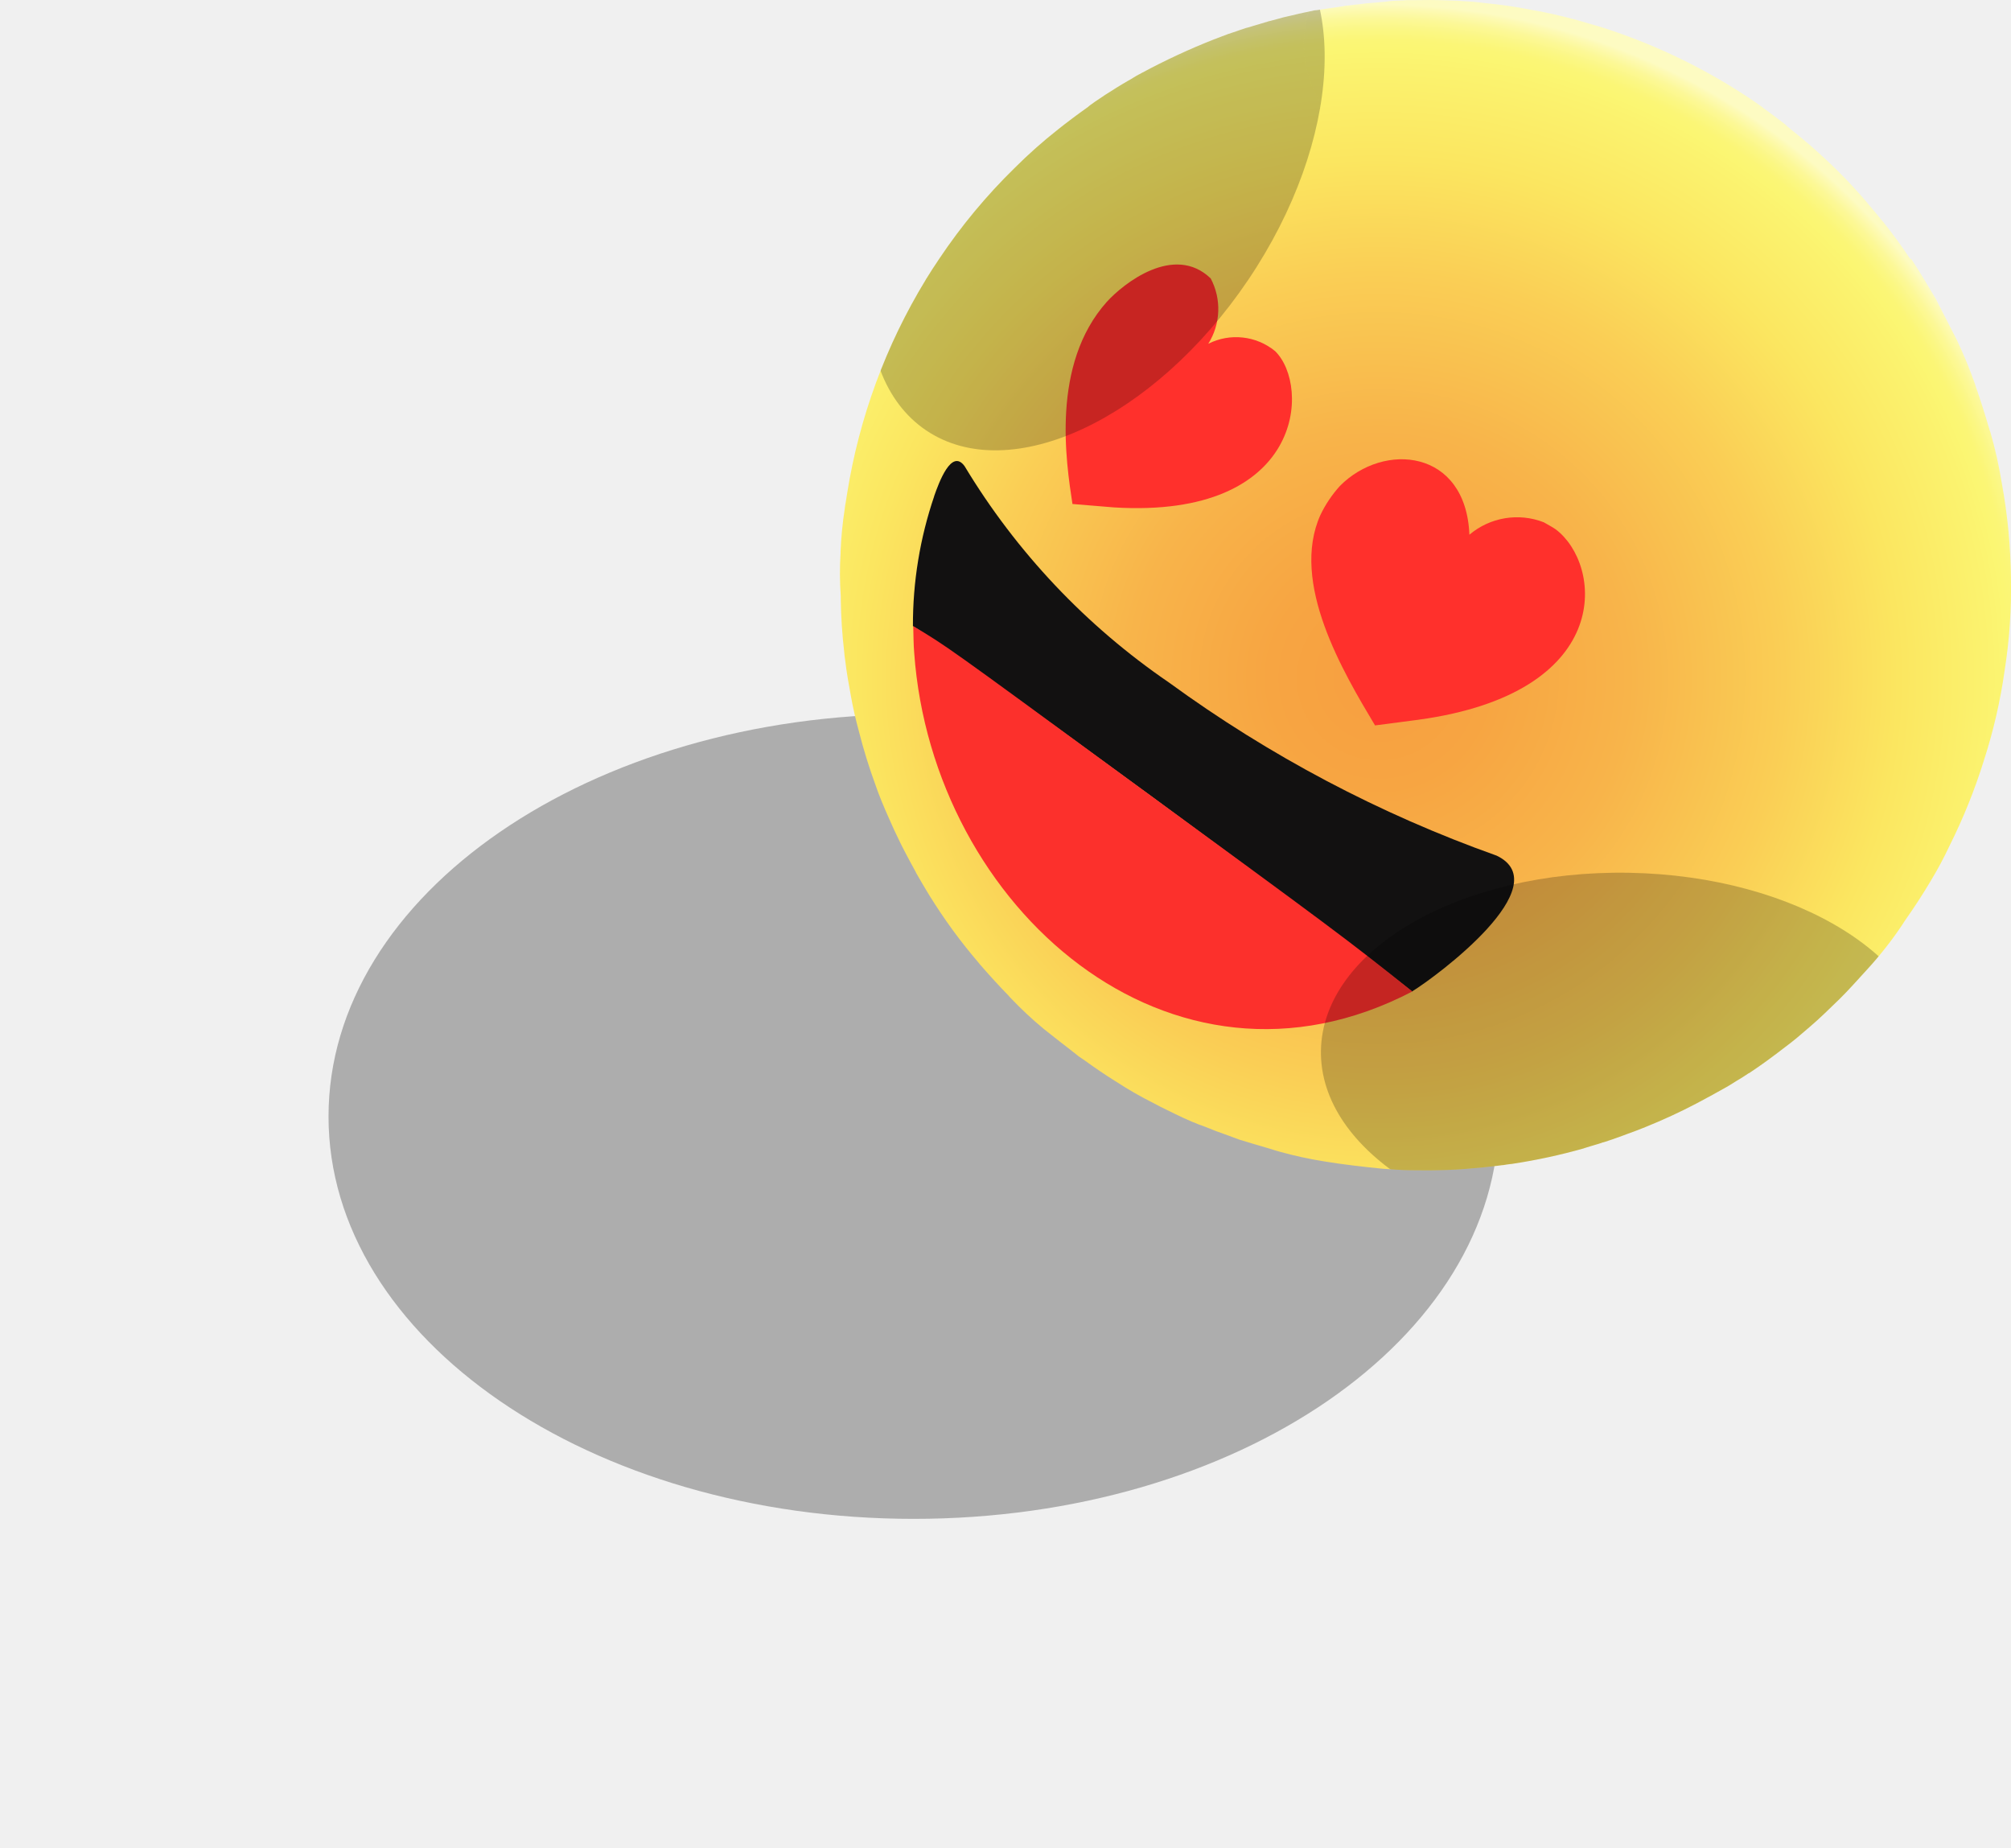
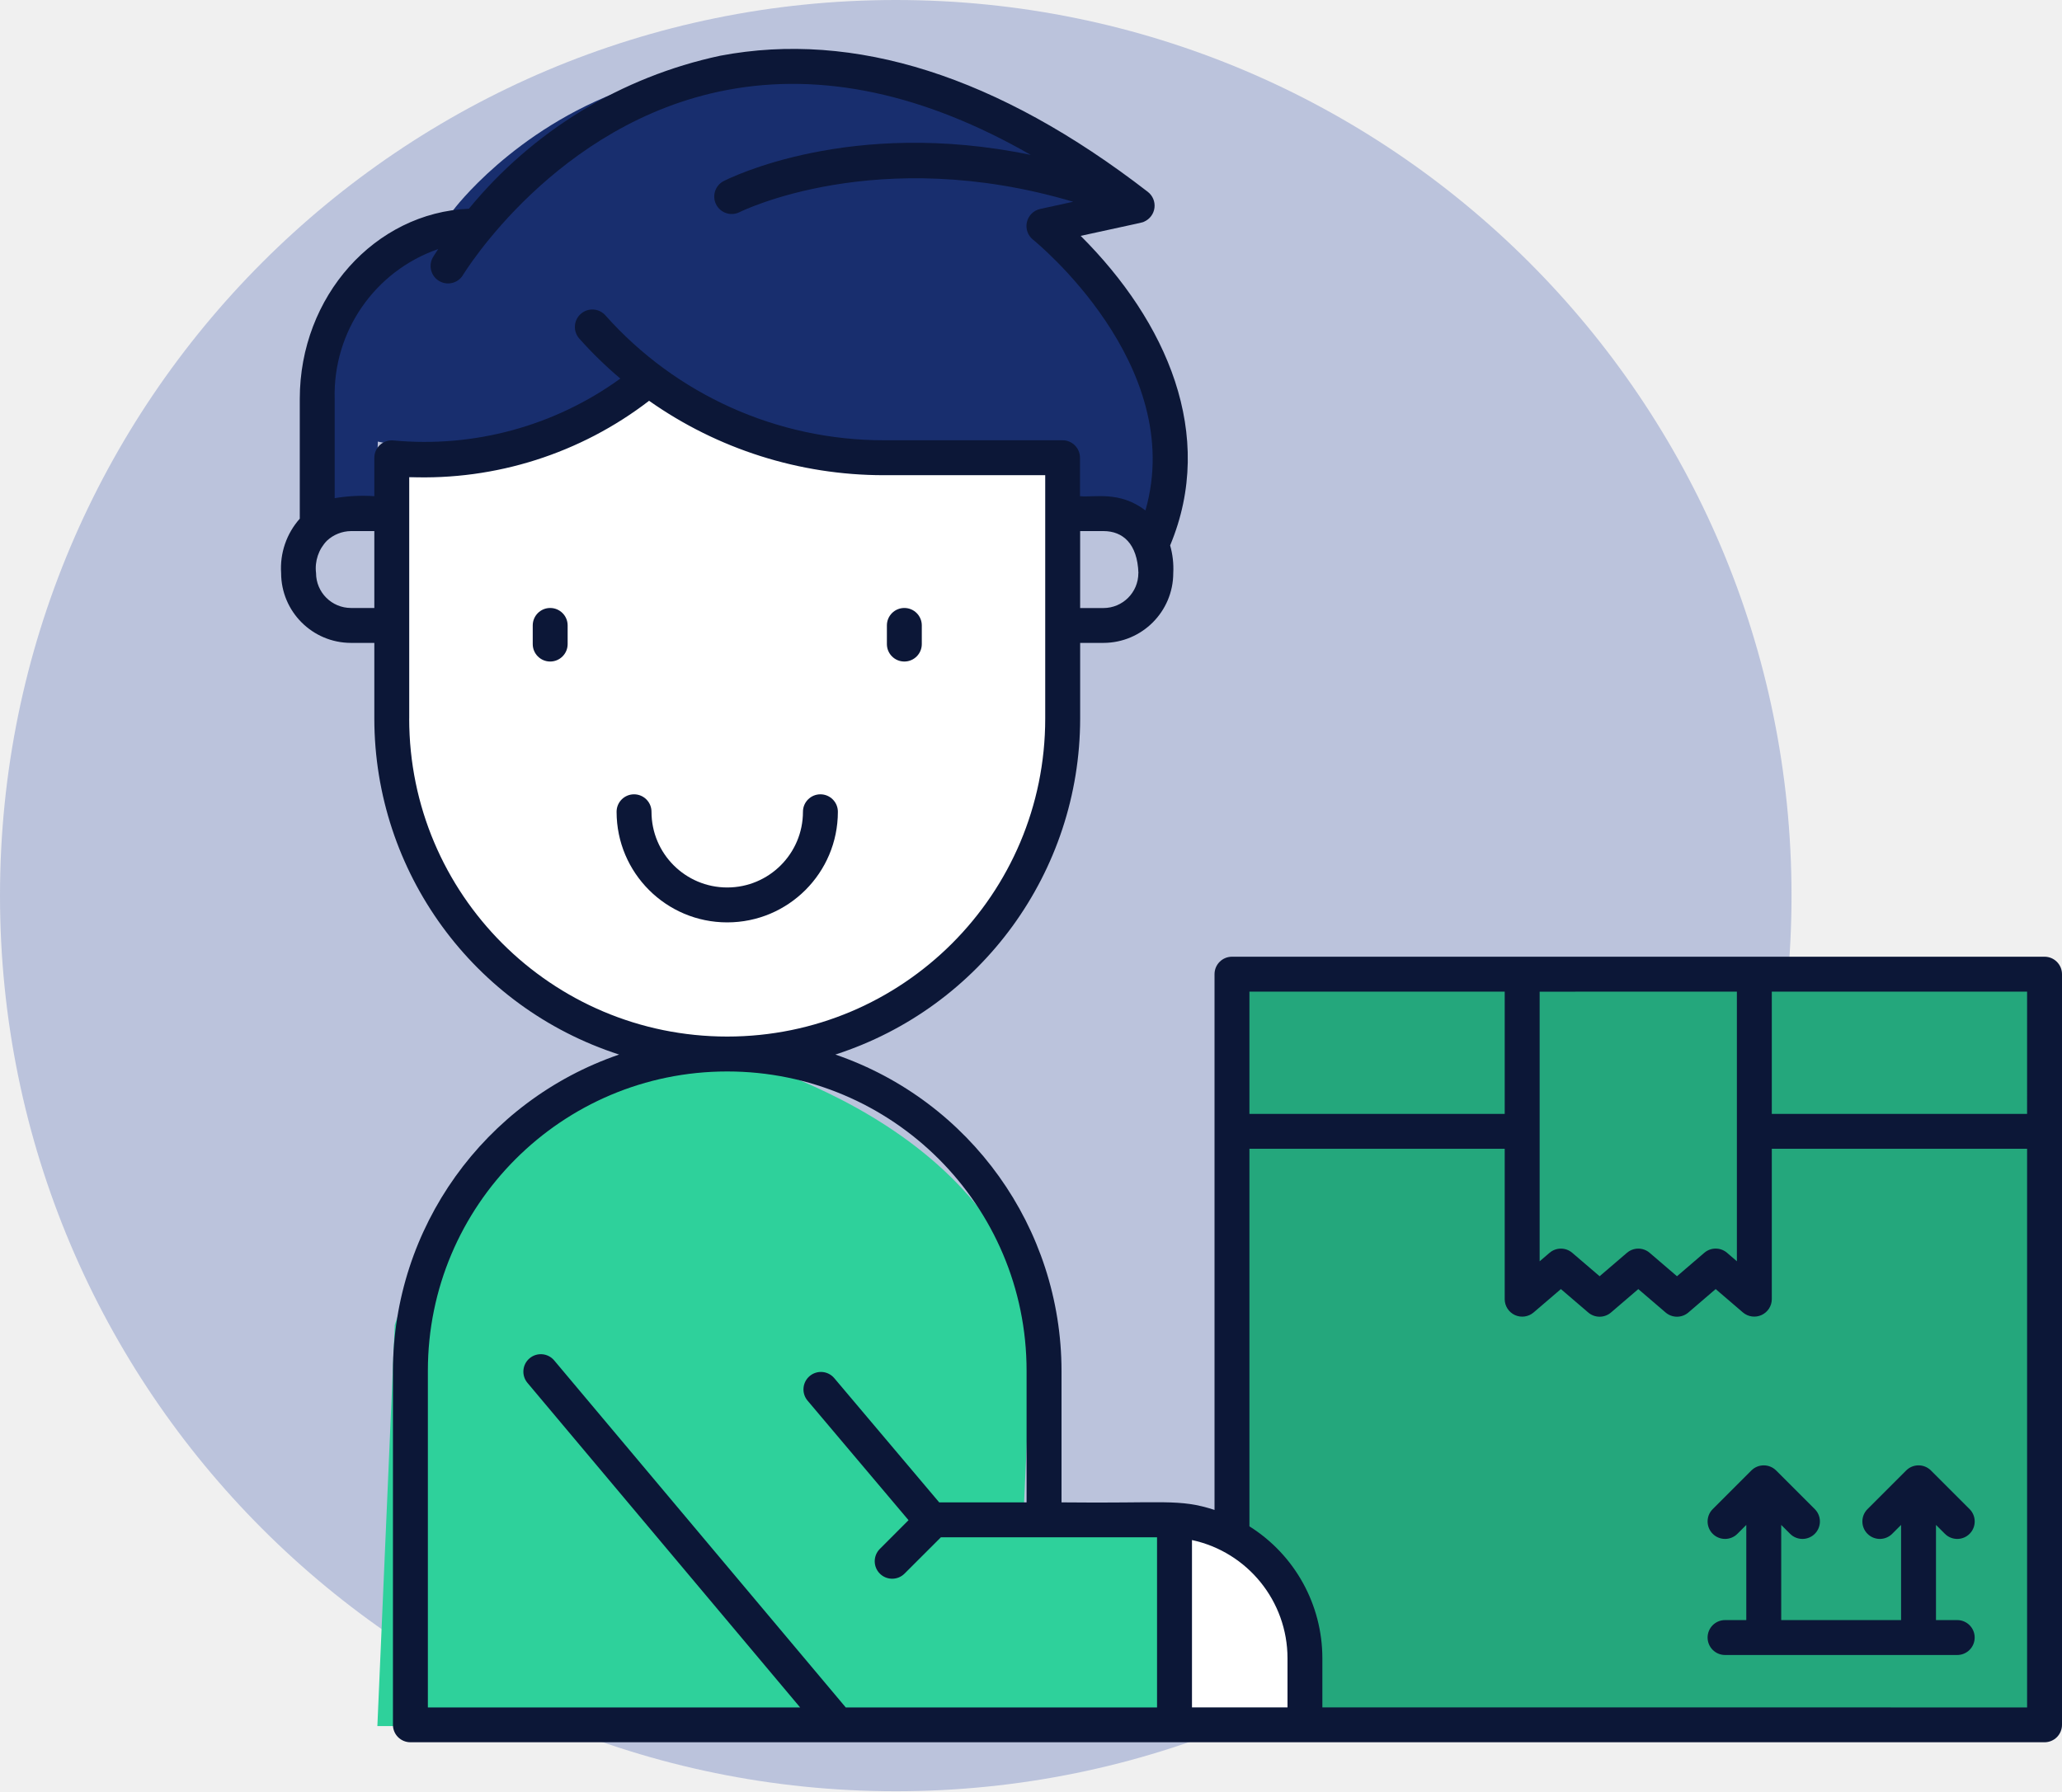
- <svg xmlns="http://www.w3.org/2000/svg" xmlns:xlink="http://www.w3.org/1999/xlink" width="82.478" height="75.758" viewBox="0 0 82.478 75.758">
+ <svg xmlns="http://www.w3.org/2000/svg" width="121.575" height="105.626" viewBox="0 0 121.575 105.626">
  <defs>
-     <radialGradient id="radial-gradient" cx="0.471" cy="0.58" r="0.575" gradientTransform="matrix(-0.999, -0.004, -0.004, 1, 0.933, 0.001)" gradientUnits="objectBoundingBox">
-       <stop offset="0" stop-color="#f79f40" />
-       <stop offset="0.163" stop-color="#f7a542" />
-       <stop offset="0.371" stop-color="#f8b44a" />
-       <stop offset="0.601" stop-color="#face55" />
-       <stop offset="0.771" stop-color="#fbe660" />
-       <stop offset="0.91" stop-color="#fbf36f" />
-       <stop offset="0.932" stop-color="#fbf672" />
-       <stop offset="0.947" stop-color="#fbf676" />
-       <stop offset="0.962" stop-color="#fbf783" />
-       <stop offset="0.978" stop-color="#fcf897" />
-       <stop offset="0.994" stop-color="#fdfab4" />
-       <stop offset="1" stop-color="#fdfbc2" />
-     </radialGradient>
    <clipPath id="clip-path">
-       <path id="Trazado_116496" data-name="Trazado 116496" d="M52.65,29.84v-.06c0-.11-.03-.77-.15-1.75-.01-.09-.02-.17-.03-.26-.02-.12-.04-.25-.06-.38a23.894,23.894,0,0,0-3.15-8.77c0-.01-.01-.01-.01-.02-.17-.29-.35-.57-.54-.85h0a23.353,23.353,0,0,0-3.06-3.74,20.449,20.449,0,0,0-1.77-1.6c-.39-.32-.78-.62-1.19-.91a.265.265,0,0,1-.06-.05l-.05-.04-.21-.15c-.26-.18-.55-.37-.86-.57h0c-.01-.01-.02-.01-.03-.02-.15-.09-.3-.19-.47-.28-.07-.04-.15-.09-.22-.13s-.12-.07-.19-.11a1.092,1.092,0,0,0-.15-.08,25.413,25.413,0,0,0-2.93-1.4c-.26-.11-.47-.18-.58-.23l-.18-.07-.18-.07c-.01,0-.02-.01-.03-.01l-.04-.01-.3-.1-.04-.01c-.01,0-.03-.01-.04-.01l-.2-.07a2.759,2.759,0,0,0-.27-.08l-.23-.07c-.04-.01-.09-.03-.13-.04-.01,0-.03-.01-.04-.01s-.03-.01-.05-.01a.636.636,0,0,1-.07-.02l-.26-.07-.22-.06c-.07-.02-.14-.03-.21-.05h-.01l-.13-.03-.25-.06-.18-.04a2.049,2.049,0,0,0-.24-.05c-.01,0-.03-.01-.04-.01-.06-.01-.12-.03-.18-.04l-.11-.02-.13-.03h-.02l-.04-.01c-.02,0-.05-.01-.07-.01a1.766,1.766,0,0,1-.2-.04.6.6,0,0,0-.12-.02h0a2.068,2.068,0,0,1-.22-.04l-.19-.03c-.03-.01-.07-.01-.11-.02a.985.985,0,0,0-.17-.02,1,1,0,0,0-.16-.02l-.27-.03-.25-.03c-.03,0-.05-.01-.08-.01h-.02a1.641,1.641,0,0,0-.23-.02l-.34-.03c-.08-.01-.16-.01-.23-.02-.09-.01-.17-.01-.26-.02s-.18-.01-.27-.02A.97.97,0,0,1,29.76,7h-.37c-.48-.01-.96-.01-1.45,0-.11,0-.21,0-.31.01s-.22.01-.32.02c-.07,0-.13.01-.19.01-.16.01-.31.02-.46.04-.05,0-.11.01-.16.01-.22.02-.43.04-.64.07-.1.01-.2.02-.3.04h-.01c-.02,0-.04.01-.06.01q-.24.03-.45.06c-.11.02-.23.04-.34.05-.26.04-.47.08-.61.11-.7.14-1.38.3-2.06.5-.41.11-.77.22-1.21.38a24.021,24.021,0,0,0-5.31,2.61h0c-.17.11-.33.22-.49.33a.265.265,0,0,0-.06.05c-.28.2-.56.4-.84.61a.423.423,0,0,1-.07.05l-.02.02-.02.02c-.01.01-.02.02-.03.02s-.02.01-.03.02c-.08.06-.15.12-.23.18-.15.12-.3.24-.44.36-.08.07-.16.13-.24.2-.16.14-.32.27-.46.4l-.02.02-.02.02c-.03.03-.07.06-.1.09-.75.69-1.21,1.19-1.24,1.22-.23.25-.46.51-.69.77-.16.19-.33.38-.5.59-.01.01-.02.03-.04.04l-.03.03c-.34.42-.69.89-1.08,1.46l-.01.01-.01.01c-.01.01-.01.02-.02.02-.18.26-.36.55-.54.86-.16.26-.32.52-.46.75l-.46.88c-.15.29-.29.56-.42.82a16.758,16.758,0,0,0-.76,1.82h0v.01c-.22.6-.42,1.23-.6,1.84l-.01.02a.037.037,0,0,1-.01.03,17.968,17.968,0,0,0-.5,2.13,23.506,23.506,0,0,0-.17,7.66,22.794,22.794,0,0,0,.82,3.68,23.944,23.944,0,0,0,1.38,3.51,15.311,15.311,0,0,0,.75,1.42c.32.56.68,1.11,1.06,1.66.04.07.09.13.13.2a16,16,0,0,0,1.39,1.8c.34.37.78.88,1.14,1.24s.83.82,1.22,1.15h0c.42.37.6.53.99.83q.72.585,1.47,1.08h.01c.16.11.32.22.49.32.19.12.38.24.55.34.09.05.22.13.36.21a.573.573,0,0,1,.07.04c.15.09.33.18.52.29.04.02.09.05.13.07a22.789,22.789,0,0,0,2.12,1c.18.07.42.17.7.28l.24.09.42.15.3.1.11.03c.01,0,.01,0,.02.01l.16.05a2.759,2.759,0,0,0,.27.08l.26.08c.01,0,.02,0,.02.01a22.1,22.1,0,0,0,2.96.66l.09.01c.08.01.17.03.27.04h.03l.23.03.53.06c.24.03.56.05.79.07s.49.03.74.04h.02c.13.01.25.01.37.01.33.01.77,0,1.1.01s.79-.03,1.13-.05c.72-.06,1.68-.17,2.39-.28a18.747,18.747,0,0,0,1.84-.38c.14-.04.28-.08.43-.12.43-.12.87-.25,1.24-.36l.43-.16c.35-.12.69-.25,1.03-.38l.17-.06c.4-.15.89-.38,1.32-.59.19-.09.37-.18.55-.28a15.71,15.71,0,0,0,1.56-.88c.02-.01.03-.02.05-.03.41-.26.82-.52,1.22-.81.09-.06.18-.12.26-.17l.44-.34c.12-.09.23-.18.35-.27l.66-.52a14.289,14.289,0,0,0,1.37-1.26l.03-.03.07-.07c.35-.35.74-.77,1.2-1.29a.138.138,0,0,0,.03-.04h0a20.958,20.958,0,0,0,2.02-2.71c.01-.01.01-.02.02-.03.19-.3.38-.61.57-.95v-.01h0c.08-.14.16-.29.24-.44.11-.2.22-.41.31-.59l.09-.18c.16-.32.31-.65.47-.99.21-.47.41-.94.56-1.36h0c.26-.7.5-1.44.71-2.23.13-.48.25-.96.33-1.41.1-.48.18-.98.25-1.5.02-.12.03-.23.05-.34.08-.69.14-1.41.16-2.14v-.13C52.68,31.04,52.68,30.45,52.65,29.84Z" transform="translate(-4.654 -6.992)" />
+       <rect id="Rectángulo_462499" data-name="Rectángulo 462499" width="101.49" height="98.065" fill="none" />
    </clipPath>
-     <linearGradient id="linear-gradient" x1="-0.166" y1="-323.933" x2="-1.166" y2="-323.933" gradientUnits="objectBoundingBox">
-       <stop offset="0" stop-color="#19b79c" />
-       <stop offset="0.405" stop-color="#1dbb9e" />
-       <stop offset="0.825" stop-color="#2ac8a3" />
-       <stop offset="0.997" stop-color="#31cfa6" />
-     </linearGradient>
-     <linearGradient id="linear-gradient-2" x1="-2.106" y1="-363.238" x2="-3.08" y2="-363.238" xlink:href="#linear-gradient" />
    <clipPath id="clip-path-2">
-       <path id="Trazado_116504" data-name="Trazado 116504" d="M4.652,29.65v-.06a15.757,15.757,0,0,1,.17-1.74,2.335,2.335,0,0,1,.04-.26c.02-.12.04-.25.06-.38a24.088,24.088,0,0,1,3.22-8.75c0-.01.01-.01.01-.02.18-.29.36-.57.55-.85h0a23.39,23.39,0,0,1,3.09-3.72,20.134,20.134,0,0,1,1.78-1.58q.585-.465,1.2-.9a.265.265,0,0,0,.06-.05l.05-.04.21-.15c.26-.18.55-.37.86-.56h0c.01-.01.02-.01.03-.02.15-.09.31-.19.47-.28a2.53,2.53,0,0,0,.22-.13c.06-.04.12-.07.19-.11.05-.03.1-.05.15-.08a27.308,27.308,0,0,1,2.95-1.37c.26-.1.47-.18.58-.22l.18-.06.18-.06c.01,0,.02-.01.03-.01l.05-.02.3-.1.04-.01c.01,0,.03-.01.04-.01l.2-.06c.08-.02.19-.06.27-.08l.23-.07a.647.647,0,0,0,.13-.04c.01,0,.03-.01.04-.01s.03-.01.05-.01a.637.637,0,0,0,.07-.02l.26-.07.22-.06c.07-.02.14-.03.21-.05h.01l.13-.03c.08-.02.18-.04.25-.06l.18-.04c.08-.02.16-.03.24-.05.01,0,.03-.01.04-.01a1.163,1.163,0,0,0,.18-.04l.11-.01.13-.02h.02l.04-.01c.02,0,.05-.01.07-.01l.2-.03c.04-.01.09-.01.13-.02h0l.22-.03.19-.03a.516.516,0,0,0,.11-.02.985.985,0,0,1,.17-.02c.06-.01.11-.01.16-.02l.27-.03.25-.03c.03,0,.05-.01.08-.01h.02c.07-.01.15-.01.23-.02l.34-.03c.08-.01.16-.01.23-.02a1.569,1.569,0,0,1,.24-.03,2.437,2.437,0,0,1,.27-.01.86.86,0,0,1,.16-.01l.15-.01h.24c.49-.01.97-.01,1.45.01.11,0,.21.01.31.01s.22.01.32.02c.07,0,.13.01.19.01.16.01.31.02.46.04.05.01.11.01.16.02.22.02.43.05.64.07.1.01.2.03.3.04h.01c.02,0,.04.01.06.01.16.02.31.05.45.07l.34.06c.26.05.47.09.6.11.69.14,1.38.31,2.06.52.41.11.76.23,1.21.39a24.178,24.178,0,0,1,5.28,2.65h0c.16.11.33.22.49.34a.265.265,0,0,1,.06.05c.28.2.56.41.83.62a.424.424,0,0,0,.07.05l.02.02.02.02.03.03c.01.01.02.01.02.02.08.06.15.12.22.18.15.12.3.24.44.36.08.07.16.14.24.2.16.14.31.28.46.41l.02.02.02.02c.03.03.07.06.1.09.75.69,1.2,1.2,1.23,1.23.23.25.46.51.68.78.16.19.32.38.49.59.01.01.02.03.04.04l.02.03c.33.42.69.89,1.07,1.47l.04.01.01.01c.01.01.01.02.02.02.17.26.36.56.54.86.16.26.31.53.45.75l.45.88c.15.29.29.56.42.82a18.431,18.431,0,0,1,.75,1.83h0v.01c.21.6.41,1.23.59,1.85l.01.02a.037.037,0,0,0,.01.03,17.59,17.59,0,0,1,.48,2.14,22.71,22.71,0,0,1,.37,3.87,21.465,21.465,0,0,1-.26,3.8,21.96,21.96,0,0,1-.85,3.68,23.286,23.286,0,0,1-1.41,3.5,15.244,15.244,0,0,1-.76,1.42c-.33.56-.69,1.11-1.07,1.65-.04.07-.09.13-.13.2a15.2,15.2,0,0,1-1.41,1.79c-.34.37-.79.88-1.15,1.23s-.84.82-1.22,1.14h0c-.43.37-.6.52-1,.82-.49.38-.98.74-1.48,1.07H41.9c-.16.11-.32.21-.49.31-.19.12-.38.24-.55.33-.09.05-.22.12-.36.2a.574.574,0,0,0-.07.04c-.15.08-.33.18-.52.28-.04.02-.09.05-.13.07a23.108,23.108,0,0,1-2.12.98c-.18.07-.42.17-.71.27l-.24.09-.42.15-.3.1-.11.03c-.01,0-.01,0-.02.01l-.16.05c-.08.02-.19.06-.27.08l-.26.08c-.01,0-.02,0-.02.01a23.962,23.962,0,0,1-2.96.64l-.09.01c-.08.01-.17.02-.27.04H31.8l-.23.03-.53.06c-.24.02-.56.05-.79.07s-.49.03-.74.04h-.02c-.13,0-.25.01-.37.01-.33.01-.77,0-1.1,0s-.79-.04-1.13-.06c-.72-.07-1.68-.18-2.39-.3a16.281,16.281,0,0,1-1.84-.4c-.14-.04-.28-.08-.43-.13-.43-.12-.87-.26-1.24-.37l-.43-.16c-.35-.12-.69-.25-1.03-.39l-.17-.06c-.4-.15-.88-.38-1.32-.6-.19-.09-.37-.18-.55-.28a15.612,15.612,0,0,1-1.55-.89.219.219,0,0,0-.05-.03c-.41-.26-.81-.53-1.21-.82-.09-.06-.17-.12-.25-.17L14,49.97c-.12-.09-.23-.18-.35-.27l-.66-.52a15.233,15.233,0,0,1-1.36-1.27l-.03-.03-.06-.07c-.34-.35-.74-.78-1.19-1.3a.138.138,0,0,1-.03-.04h0a21.889,21.889,0,0,1-2-2.73c-.01-.01-.01-.02-.02-.03-.18-.3-.37-.61-.56-.95v-.01h0c-.08-.14-.16-.29-.24-.44-.11-.21-.22-.41-.31-.59l-.09-.18c-.16-.32-.31-.65-.46-.99-.21-.47-.41-.95-.55-1.36h0a22.441,22.441,0,0,1-.69-2.23c-.13-.48-.24-.96-.32-1.41-.09-.49-.18-.98-.24-1.5-.02-.12-.03-.23-.04-.34a21.166,21.166,0,0,1-.14-2.14v-.13A13.347,13.347,0,0,1,4.652,29.65Z" transform="translate(-4.627 -6.983)" fill="url(#radial-gradient)" />
+       <rect id="Rectángulo_462497" data-name="Rectángulo 462497" width="105" height="99.855" fill="#0c1737" />
    </clipPath>
  </defs>
-   <g id="Grupo_157926" data-name="Grupo 157926" transform="translate(13.474)">
-     <ellipse id="Elipse_4737" data-name="Elipse 4737" cx="24" cy="16.5" rx="24" ry="16.5" transform="translate(0 29.284)" fill="#0b0b0b" opacity="0.292" style="mix-blend-mode: multiply;isolation: isolate" />
-     <path id="Trazado_116493" data-name="Trazado 116493" d="M4.652,29.65v-.06a15.757,15.757,0,0,1,.17-1.74,2.335,2.335,0,0,1,.04-.26c.02-.12.04-.25.06-.38a24.088,24.088,0,0,1,3.22-8.75c0-.01.01-.01.01-.02.18-.29.36-.57.55-.85h0a23.39,23.39,0,0,1,3.09-3.72,20.134,20.134,0,0,1,1.78-1.58q.585-.465,1.2-.9a.265.265,0,0,0,.06-.05l.05-.04.21-.15c.26-.18.55-.37.86-.56h0c.01-.01.02-.01.03-.02.15-.09.31-.19.47-.28a2.53,2.53,0,0,0,.22-.13c.06-.04.12-.07.19-.11.05-.03.1-.05.15-.08a27.308,27.308,0,0,1,2.95-1.37c.26-.1.47-.18.58-.22l.18-.06.18-.06c.01,0,.02-.01.03-.01l.05-.02.3-.1.04-.01c.01,0,.03-.01.04-.01l.2-.06c.08-.02.19-.06.27-.08l.23-.07a.647.647,0,0,0,.13-.04c.01,0,.03-.01.04-.01s.03-.01.05-.01a.637.637,0,0,0,.07-.02l.26-.07.22-.06c.07-.02.14-.03.21-.05h.01l.13-.03c.08-.02.18-.04.25-.06l.18-.04c.08-.02.16-.03.24-.05.01,0,.03-.01.04-.01a1.163,1.163,0,0,0,.18-.04l.11-.01.13-.02h.02l.04-.01c.02,0,.05-.01.07-.01l.2-.03c.04-.01.09-.01.13-.02h0l.22-.03.19-.03a.516.516,0,0,0,.11-.02.985.985,0,0,1,.17-.02c.06-.01.11-.01.16-.02l.27-.03.25-.03c.03,0,.05-.01.08-.01h.02c.07-.01.15-.01.23-.02l.34-.03c.08-.01.16-.01.23-.02a1.569,1.569,0,0,1,.24-.03,2.437,2.437,0,0,1,.27-.01.86.86,0,0,1,.16-.01l.15-.01h.24c.49-.01.97-.01,1.45.01.11,0,.21.01.31.01s.22.01.32.02c.07,0,.13.01.19.01.16.01.31.02.46.04.05.01.11.01.16.02.22.02.43.05.64.07.1.01.2.03.3.04h.01c.02,0,.04.01.06.01.16.02.31.05.45.07l.34.06c.26.05.47.09.6.11.69.14,1.38.31,2.06.52.41.11.76.23,1.21.39a24.178,24.178,0,0,1,5.28,2.65h0c.16.11.33.22.49.34a.265.265,0,0,1,.06.05c.28.2.56.41.83.62a.424.424,0,0,0,.07.05l.02.02.02.02.03.03c.01.01.02.01.02.02.08.06.15.12.22.18.15.12.3.24.44.36.08.07.16.14.24.2.16.14.31.28.46.41l.02.02.02.02c.03.03.07.06.1.09.75.69,1.2,1.2,1.23,1.23.23.25.46.51.68.78.16.19.32.38.49.59.01.01.02.03.04.04l.02.03c.33.42.69.89,1.07,1.47l.04.01.01.01c.01.01.01.02.02.02.17.26.36.56.54.86.16.26.31.53.45.75l.45.88c.15.29.29.56.42.82a18.431,18.431,0,0,1,.75,1.83h0v.01c.21.6.41,1.23.59,1.85l.01.02a.037.037,0,0,0,.01.03,17.59,17.59,0,0,1,.48,2.14,22.71,22.71,0,0,1,.37,3.87,21.465,21.465,0,0,1-.26,3.8,21.96,21.96,0,0,1-.85,3.68,23.286,23.286,0,0,1-1.41,3.5,15.244,15.244,0,0,1-.76,1.42c-.33.56-.69,1.11-1.07,1.65-.04.07-.09.13-.13.2a15.2,15.2,0,0,1-1.41,1.79c-.34.37-.79.88-1.15,1.23s-.84.82-1.22,1.14h0c-.43.37-.6.52-1,.82-.49.38-.98.74-1.48,1.07H41.9c-.16.11-.32.21-.49.31-.19.12-.38.24-.55.33-.09.05-.22.12-.36.2a.574.574,0,0,0-.07.04c-.15.08-.33.18-.52.28-.04.02-.09.05-.13.07a23.108,23.108,0,0,1-2.12.98c-.18.07-.42.17-.71.27l-.24.09-.42.15-.3.1-.11.03c-.01,0-.01,0-.02.01l-.16.05c-.08.02-.19.06-.27.08l-.26.08c-.01,0-.02,0-.02.01a23.962,23.962,0,0,1-2.96.64l-.09.01c-.08.01-.17.02-.27.04H31.8l-.23.03-.53.06c-.24.02-.56.05-.79.07s-.49.03-.74.04h-.02c-.13,0-.25.01-.37.01-.33.01-.77,0-1.1,0s-.79-.04-1.13-.06c-.72-.07-1.68-.18-2.39-.3a16.281,16.281,0,0,1-1.84-.4c-.14-.04-.28-.08-.43-.13-.43-.12-.87-.26-1.24-.37l-.43-.16c-.35-.12-.69-.25-1.03-.39l-.17-.06c-.4-.15-.88-.38-1.32-.6-.19-.09-.37-.18-.55-.28a15.612,15.612,0,0,1-1.55-.89.219.219,0,0,0-.05-.03c-.41-.26-.81-.53-1.21-.82-.09-.06-.17-.12-.25-.17L14,49.97c-.12-.09-.23-.18-.35-.27l-.66-.52a15.233,15.233,0,0,1-1.36-1.27l-.03-.03-.06-.07c-.34-.35-.74-.78-1.19-1.3a.138.138,0,0,1-.03-.04h0a21.889,21.889,0,0,1-2-2.73c-.01-.01-.01-.02-.02-.03-.18-.3-.37-.61-.56-.95v-.01h0c-.08-.14-.16-.29-.24-.44-.11-.21-.22-.41-.31-.59l-.09-.18c-.16-.32-.31-.65-.46-.99-.21-.47-.41-.95-.55-1.36h0a22.441,22.441,0,0,1-.69-2.23c-.13-.48-.24-.96-.32-1.41-.09-.49-.18-.98-.24-1.5-.02-.12-.03-.23-.04-.34a21.166,21.166,0,0,1-.14-2.14v-.13A13.347,13.347,0,0,1,4.652,29.65Z" transform="translate(16.349 -6.983)" fill="url(#radial-gradient)" />
-     <g id="Grupo_86225" data-name="Grupo 86225" transform="translate(20.955 0.009)" clip-path="url(#clip-path)">
-       <path id="Trazado_116494" data-name="Trazado 116494" d="M50.67,21.64a4.37,4.37,0,0,1,.18-.46C50.8,21.33,50.74,21.48,50.67,21.64Z" transform="translate(-48.844 -6.992)" fill="url(#linear-gradient)" />
-       <path id="Trazado_116495" data-name="Trazado 116495" d="M4.7,34.92c.03-.14.05-.28.08-.41C4.75,34.65,4.73,34.79,4.7,34.92Z" transform="translate(43.196 -6.992)" fill="url(#linear-gradient-2)" />
-     </g>
-     <path id="Trazado_116497" data-name="Trazado 116497" d="M25.873,27.33A16.375,16.375,0,0,0,25,32.66c2.26,1.39,16.97,12.2,20.47,14.98,1.03-.63,6.02-4.35,3.47-5.57a52.925,52.925,0,0,1-13.44-7.1,28.664,28.664,0,0,1-8.38-8.87c-.54-.75-1.06.69-1.25,1.23" transform="translate(-1.032 -6.983)" fill="#121111" />
-     <path id="Trazado_116499" data-name="Trazado 116499" d="M29.22,33.76c.75,10.43,10.52,19.05,20.43,13.88-2.65-2.12-3.33-2.62-11.66-8.71-7.45-5.46-7.45-5.46-8.81-6.27.01.33.01.77.04,1.1" transform="translate(-5.199 -6.983)" fill="#fc302c" />
-     <g id="Grupo_86231" data-name="Grupo 86231" transform="translate(40.307 18.833)">
-       <path id="Trazado_116501" data-name="Trazado 116501" d="M22.473,28.1c-1.25,2.78.93,6.44,2.24,8.63.65-.09,1.52-.19,2.17-.29,7.67-1.22,7.14-6.32,5.24-7.75-.14-.1-.34-.2-.49-.29a3.024,3.024,0,0,0-3.05.51c-.14-3.51-3.51-3.82-5.31-2a4.969,4.969,0,0,0-.8,1.19" transform="translate(-22.099 -25.816)" fill="#ff302c" />
-     </g>
-     <g id="Grupo_86232" data-name="Grupo 86232" transform="translate(30.232 10.846)">
-       <path id="Trazado_116503" data-name="Trazado 116503" d="M35.806,19.36c-2.3,2.57-1.67,6.58-1.41,8.29.51.04,1.19.1,1.7.14,7.78.48,8.08-4.98,6.61-6.41a2.529,2.529,0,0,0-2.74-.3,2.679,2.679,0,0,0,.1-2.68c-1.5-1.44-3.58.21-4.26.96" transform="translate(-34.117 -17.829)" fill="#ff302c" />
-     </g>
-     <g id="Enmascarar_grupo_59" data-name="Enmascarar grupo 59" transform="translate(20.976 0)" clip-path="url(#clip-path-2)">
-       <g id="Grupo_86233" data-name="Grupo 86233" transform="translate(-2.683 -7.272)" opacity="0.561" style="mix-blend-mode: multiply;isolation: isolate">
-         <g id="Grupo_86230" data-name="Grupo 86230" transform="translate(0)">
-           <ellipse id="Elipse_4734" data-name="Elipse 4734" cx="12.5" cy="7.5" rx="12.5" ry="7.5" transform="translate(21.707 1.557)" fill="#fff" opacity="0.743" />
-           <ellipse id="Elipse_4735" data-name="Elipse 4735" cx="12.5" cy="7.5" rx="12.5" ry="7.5" transform="translate(26.415 8.388) rotate(124)" opacity="0.387" />
-           <ellipse id="Elipse_4736" data-name="Elipse 4736" cx="12.5" cy="7.5" rx="12.5" ry="7.5" transform="matrix(-1, -0.017, 0.017, -1, 47.282, 58.274)" opacity="0.387" />
+   <g id="Grupo_1208778" data-name="Grupo 1208778" transform="translate(-891.713 -273.874)">
+     <g id="Grupo_1196208" data-name="Grupo 1196208" transform="translate(-25.712 28.84)">
+       <g id="Grupo_1194433" data-name="Grupo 1194433" transform="translate(-11.999 -156.471)">
+         <path id="Trazado_1013556" data-name="Trazado 1013556" d="M472.11,222.552a52.814,52.814,0,1,0,52.813-52.813,52.813,52.813,0,0,0-52.813,52.813" transform="translate(457.314 231.766)" fill="#bbc3dc" />
+       </g>
+       <g id="Grupo_1196206" data-name="Grupo 1196206" transform="translate(14321 12588.92)">
+         <g id="Grupo_1196205" data-name="Grupo 1196205" transform="translate(-13385.438 -12339.96)">
+           <rect id="Rectángulo_462498" data-name="Rectángulo 462498" width="47.559" height="44.47" transform="translate(53.931 53.595)" fill="#24a77c" />
+           <g id="Grupo_1196204" data-name="Grupo 1196204">
+             <g id="Grupo_1196203" data-name="Grupo 1196203" clip-path="url(#clip-path)">
+               <path id="Trazado_1017954" data-name="Trazado 1017954" d="M105.957,175.7s-.385-9.746-7.934-11.359v12.387Z" transform="translate(-47.043 -78.872)" fill="#fff" />
+               <path id="Trazado_1017955" data-name="Trazado 1017955" d="M26.5,111.035s16.882,3.26,20.039,15.922L45.991,139l8.784-.24v12.387H7.908l1.025-23.643s4.255-14.172,17.568-16.47" transform="translate(-3.795 -53.288)" fill="#2ed19b" />
+               <path id="Trazado_1017956" data-name="Trazado 1017956" d="M22.933,35.029s7.544,7.618,25.492,4.924l-.238,17.311S45.889,72.995,32.3,75.027q-.452.068-.922.115s-11.529.069-15.853-4.7c0,0-10.834-4.509-6.652-29.345,0,0,10.77-.268,14.064-6.067" transform="translate(-3.796 -16.811)" fill="#fff" />
+               <path id="Trazado_1017957" data-name="Trazado 1017957" d="M49.3,26.933s-.485-1.814-4.669-1.524l-1.029-3.3s-13.654,3.242-24.463-3.895c0,0-4.375,6.093-15,3.9l-.128,4.605-3.328-1.2S-3,12.653,6.782,10.837L8.59,8.459s14.15-19,38.856-.055l-4.22,1.338S52.7,18.184,49.3,26.933" transform="translate(0 0)" fill="#182e6e" />
+             </g>
+           </g>
+         </g>
+         <g id="Grupo_1196202" data-name="Grupo 1196202" transform="translate(-13387 -12341)">
+           <g id="Grupo_1196201" data-name="Grupo 1196201" clip-path="url(#clip-path-2)">
+             <path id="Trazado_1017949" data-name="Trazado 1017949" d="M103.97,53.531H56.062a1.029,1.029,0,0,0-1.029,1.029V86.153c-2.1-.681-2.964-.373-9.021-.445V77.947A19.744,19.744,0,0,0,32.678,59.3,20.844,20.844,0,0,0,47.111,39.489V35.025h1.376A4.123,4.123,0,0,0,52.6,30.907a4.99,4.99,0,0,0-.184-1.631c2.729-6.529-.21-13.2-5.275-18.253,3.889-.849,3.6-.774,3.744-.839a1.029,1.029,0,0,0,.216-1.756C42.273,1.6,33.789-1.1,25.89.4A26.273,26.273,0,0,0,11.07,9.423C5.536,9.652,1.1,14.591,1.1,20.633V27.7A4.388,4.388,0,0,0,0,30.907a4.123,4.123,0,0,0,4.118,4.118H5.495v4.464A20.844,20.844,0,0,0,19.928,59.3,19.744,19.744,0,0,0,6.593,77.947V98.824a1.029,1.029,0,0,0,1.03,1.03H103.97a1.029,1.029,0,0,0,1.03-1.03V54.56a1.03,1.03,0,0,0-1.03-1.029M102.941,62.8H87.89V55.59h15.052ZM85.831,55.59v15.9l-.58-.5a1.03,1.03,0,0,0-1.34,0L82.3,72.373l-1.611-1.381a1.03,1.03,0,0,0-1.34,0l-1.611,1.381-1.613-1.381a1.029,1.029,0,0,0-1.339,0l-.584.5v-15.9ZM72.142,62.8H57.091V55.59H72.142Zm-21.6-31.889a2.061,2.061,0,0,1-2.059,2.059H47.11V28.432h1.377c1.139,0,2,.74,2.059,2.475M9.263,11.8c-.188.282-.3.463-.327.511A1.029,1.029,0,0,0,10.7,13.367c.054-.09,5.48-9.025,15.569-10.942C31.9,1.355,37.911,2.642,44.2,6.249,33.539,4.042,26.414,7.626,26.06,7.809A1.029,1.029,0,0,0,27,9.638c.087-.045,8.144-4.056,19.7-.626l-1.947.424a1.031,1.031,0,0,0-.421,1.812c.1.077,9.092,7.373,6.628,15.966-1.538-1.169-2.991-.754-3.859-.84V24.106a1.029,1.029,0,0,0-1.03-1.03H35.52a21.961,21.961,0,0,1-16.4-7.365A1.029,1.029,0,0,0,17.58,17.08,23.929,23.929,0,0,0,20,19.438,19.675,19.675,0,0,1,6.614,23.086a1.026,1.026,0,0,0-1.119,1.02v2.267a10,10,0,0,0-2.337.118V20.633a9.08,9.08,0,0,1,6.1-8.831M4.118,32.966a2.061,2.061,0,0,1-2.059-2.059A2.328,2.328,0,0,1,2.7,29a2.111,2.111,0,0,1,1.416-.568H5.495v4.534Zm3.435,6.523V25.248a21.789,21.789,0,0,0,14.142-4.5A24.024,24.024,0,0,0,35.52,25.136h9.531V39.489a18.749,18.749,0,1,1-37.5,0M33.29,97.8,16.1,77.337a1.029,1.029,0,1,0-1.576,1.324L30.6,97.8H8.652V77.947a17.65,17.65,0,0,1,35.3,0v7.761H38.8l-6.187-7.326a1.029,1.029,0,0,0-1.573,1.328l5.952,7.048L35.3,88.453a1.029,1.029,0,0,0,1.456,1.456L38.9,87.767H51.644V97.8Zm20.414,0v-9.87a7.135,7.135,0,0,1,5.632,6.966v2.9H53.7m7.691,0v-2.9a9.183,9.183,0,0,0-4.3-7.774V64.855H72.142V73.73a1.033,1.033,0,0,0,1.7.782l1.613-1.382,1.613,1.382a1.03,1.03,0,0,0,1.34,0l1.611-1.381,1.611,1.381a1.03,1.03,0,0,0,1.34,0L84.58,73.13l1.61,1.381a1.034,1.034,0,0,0,1.7-.781V64.855h15.052V97.8Z" transform="translate(0 0)" fill="#0c1737" />
+             <path id="Trazado_1017950" data-name="Trazado 1017950" d="M175.707,164.638a1.029,1.029,0,0,0,1.456-1.456l-2.281-2.28a1.033,1.033,0,0,0-1.458,0l-2.281,2.28a1.029,1.029,0,0,0,1.456,1.456l.524-.524v5.611h-7.067v-5.611l.524.524a1.029,1.029,0,0,0,1.456-1.456l-2.281-2.28a1.035,1.035,0,0,0-1.458,0l-2.28,2.28a1.029,1.029,0,0,0,1.456,1.456l.524-.524v5.611h-1.252a1.029,1.029,0,0,0,0,2.059h13.688a1.029,1.029,0,0,0,0-2.059h-1.252v-5.611Z" transform="translate(-77.611 -77.076)" fill="#0c1737" />
+             <path id="Trazado_1017951" data-name="Trazado 1017951" d="M29.553,63.387a1.029,1.029,0,0,0-1.029,1.029v1.1a1.029,1.029,0,1,0,2.058,0v-1.1a1.029,1.029,0,0,0-1.029-1.029" transform="translate(-13.689 -30.421)" fill="#0c1737" />
+             <path id="Trazado_1017952" data-name="Trazado 1017952" d="M69.7,63.387a1.029,1.029,0,0,0-1.029,1.029v1.1a1.029,1.029,0,1,0,2.058,0v-1.1A1.029,1.029,0,0,0,69.7,63.387" transform="translate(-32.955 -30.421)" fill="#0c1737" />
+             <path id="Trazado_1017953" data-name="Trazado 1017953" d="M50.048,84.515a1.029,1.029,0,0,0-1.029,1.029,4.465,4.465,0,0,1-8.93,0,1.029,1.029,0,1,0-2.058,0,6.523,6.523,0,1,0,13.047,0,1.029,1.029,0,0,0-1.029-1.029" transform="translate(-18.252 -40.561)" fill="#0c1737" />
+           </g>
        </g>
      </g>
    </g>
  </g>
</svg>
